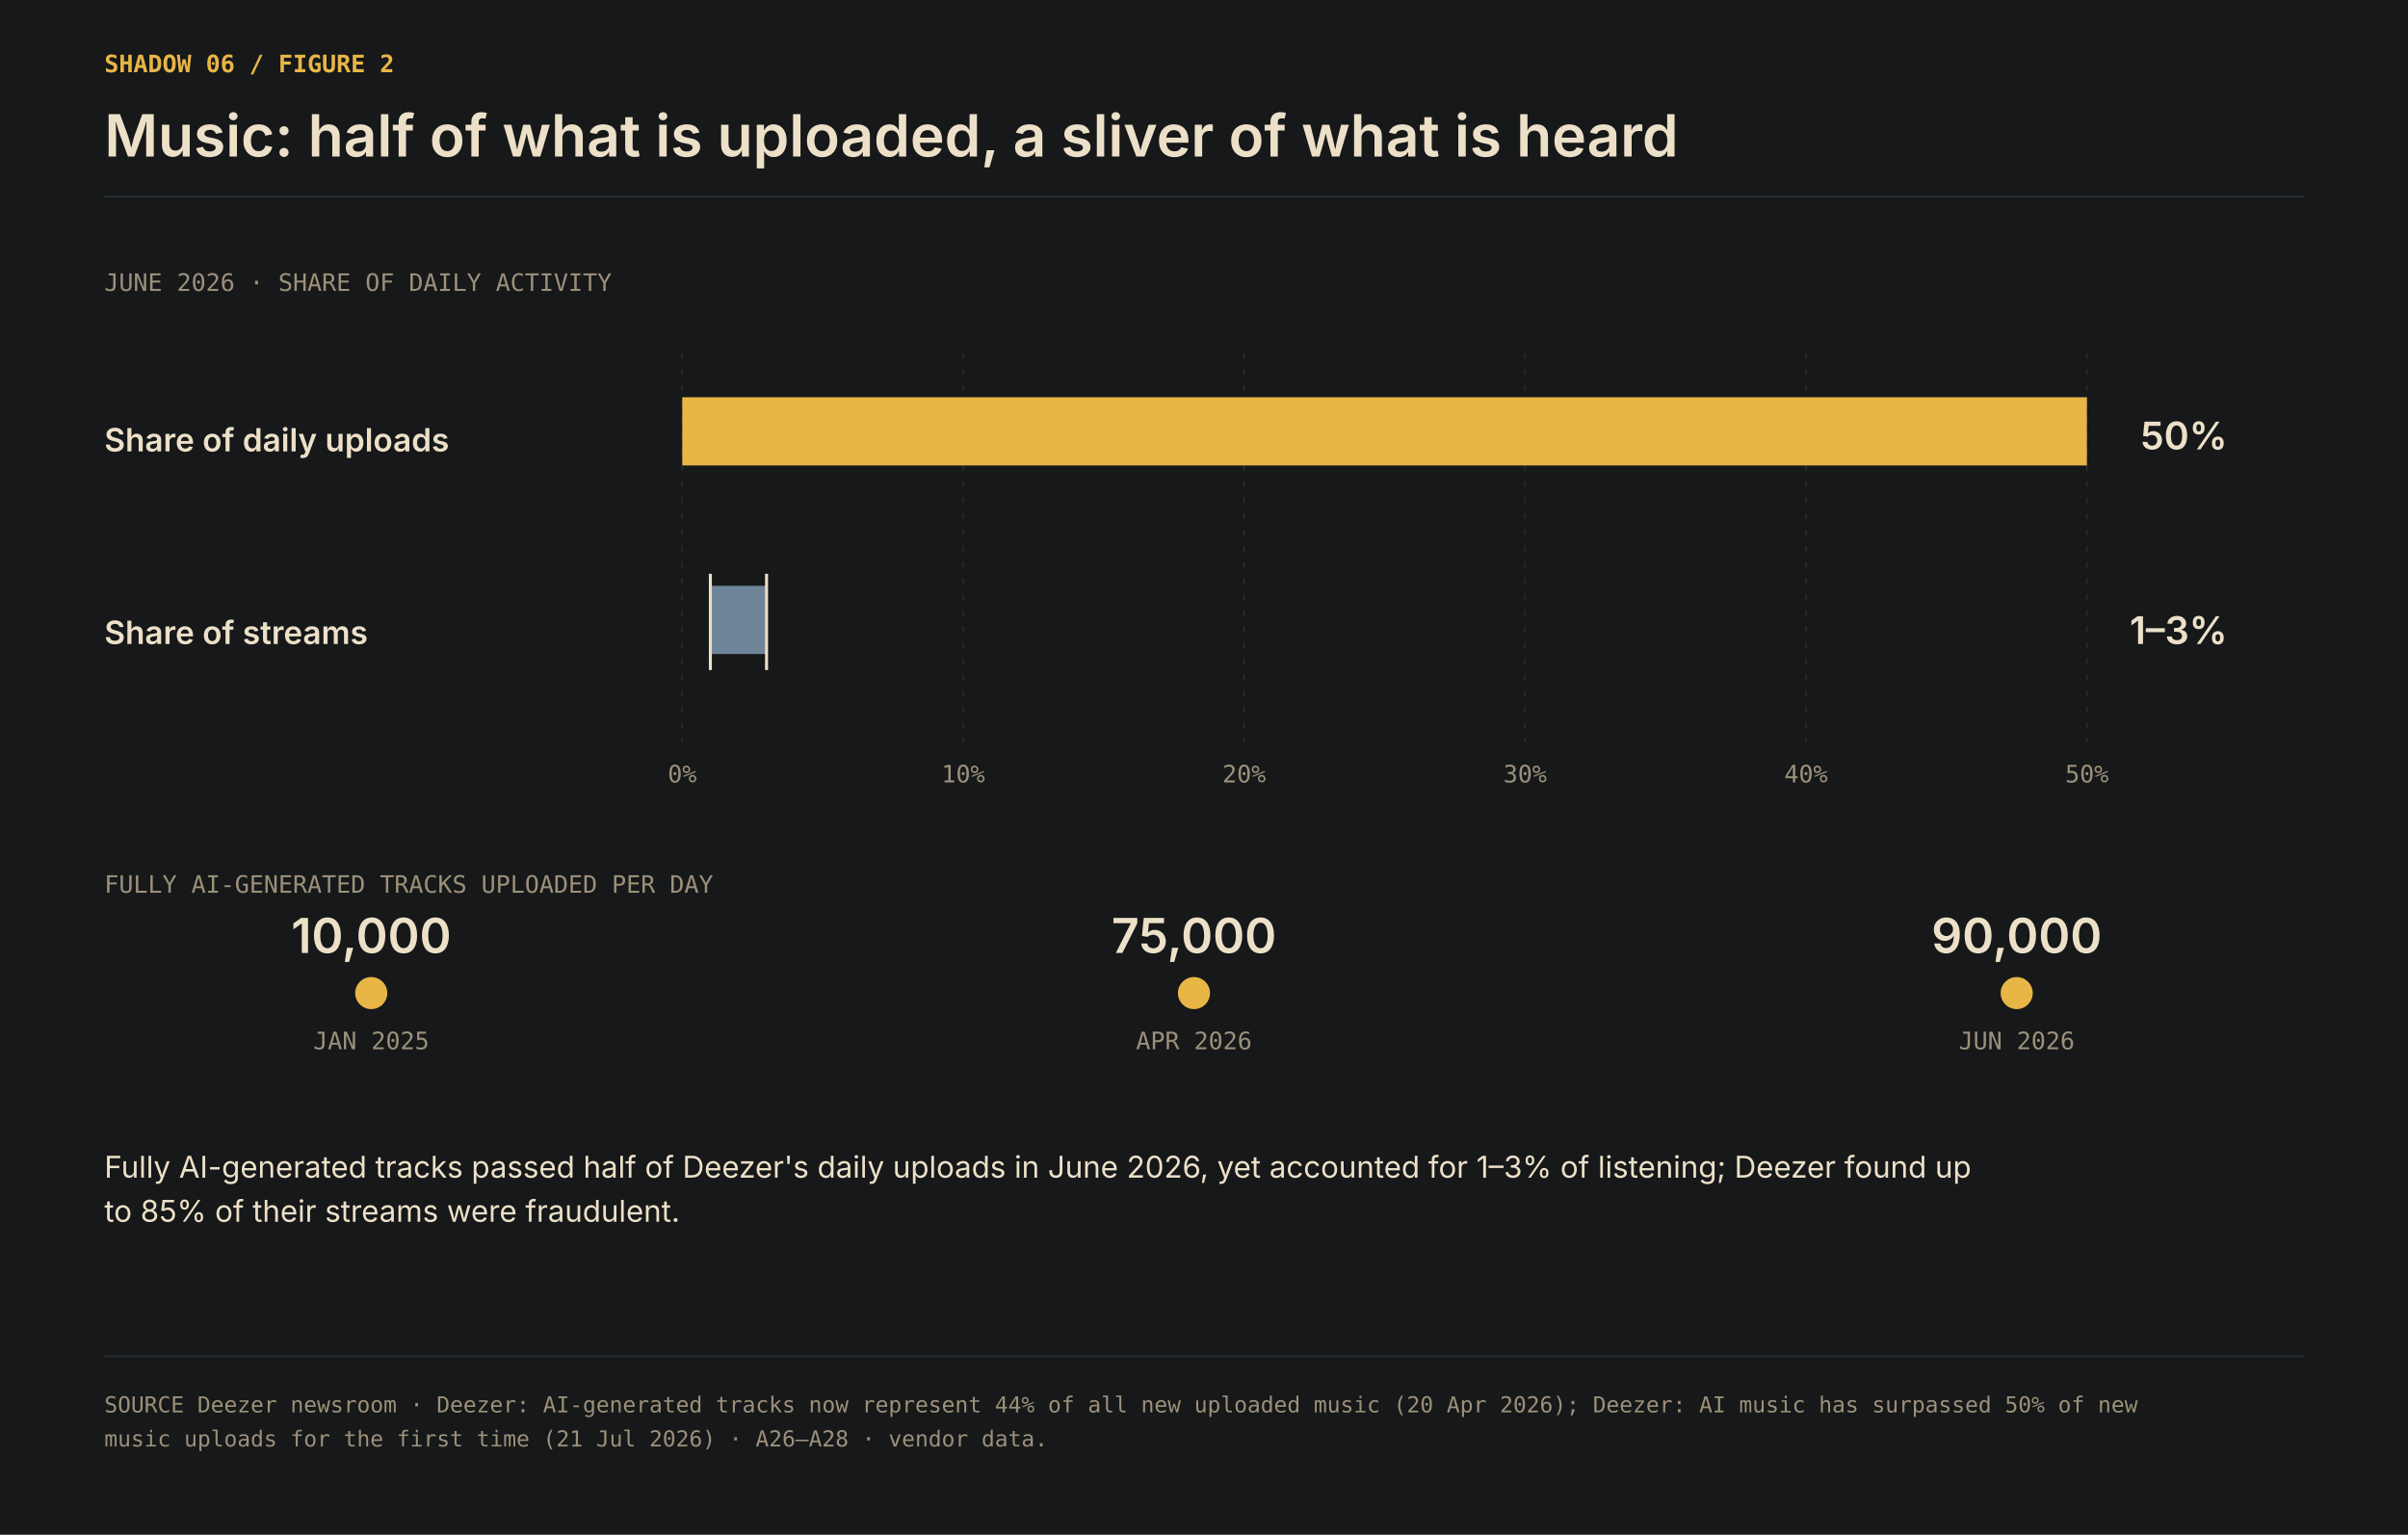
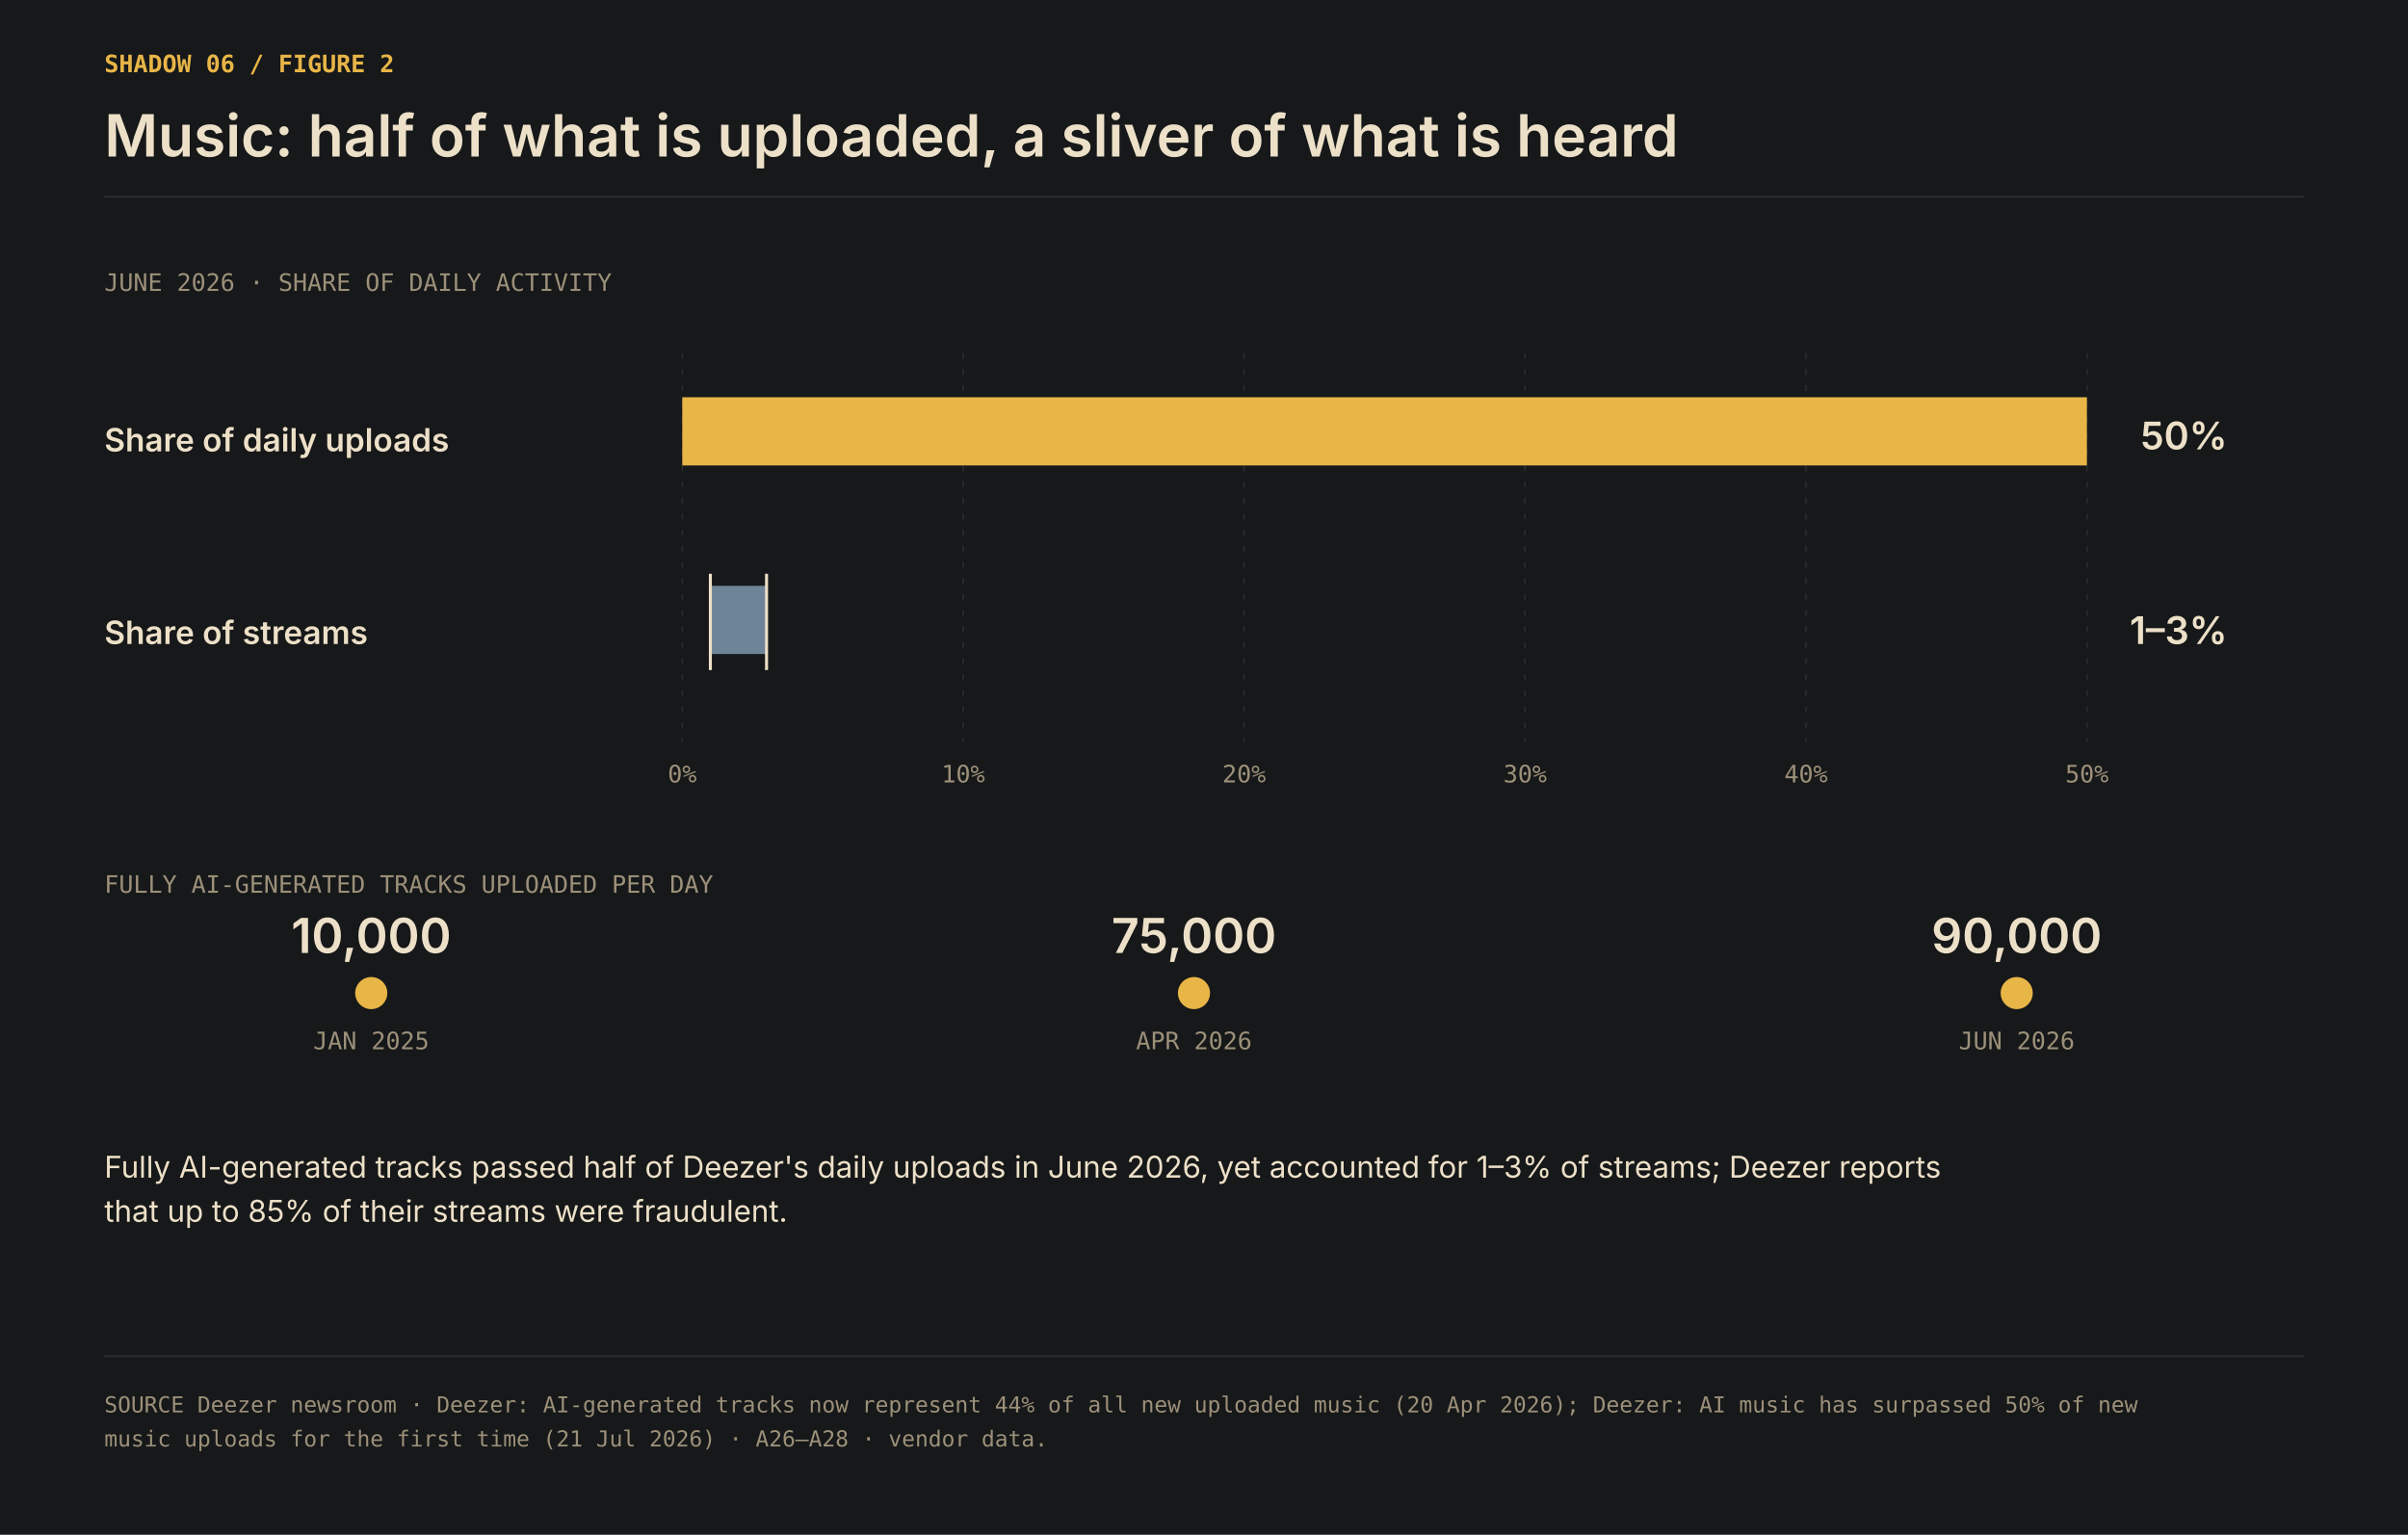
<svg xmlns="http://www.w3.org/2000/svg" width="1200" height="765" viewBox="0 0 1200 765" role="img" aria-labelledby="title desc">
  <rect width="1200" height="765" fill="#161819" />
  <text x="52" y="36" fill="#E8B547" font-family="JetBrains Mono,monospace" font-size="12" font-weight="600" text-anchor="start">SHADOW 06  /  FIGURE 2</text>
  <text x="52" y="78" fill="#EDE0C8" font-family="Inter,Arial,sans-serif" font-size="29" font-weight="600" text-anchor="start">Music: half of what is uploaded, a sliver of what is heard</text>
  <line x1="52" y1="98" x2="1148" y2="98" stroke="#2A2D2F" stroke-width="1" />
  <text x="52" y="145" fill="#9C907A" font-family="JetBrains Mono,monospace" font-size="12" font-weight="400" text-anchor="start">JUNE 2026 · SHARE OF DAILY ACTIVITY</text>
  <line x1="340" y1="176" x2="340" y2="370" stroke="#2A2D2F" stroke-width="0.7" stroke-dasharray="3 5" />
  <text x="340" y="390" fill="#9C907A" font-family="JetBrains Mono,monospace" font-size="12" font-weight="400" text-anchor="middle">0%</text>
  <line x1="480" y1="176" x2="480" y2="370" stroke="#2A2D2F" stroke-width="0.7" stroke-dasharray="3 5" />
  <text x="480" y="390" fill="#9C907A" font-family="JetBrains Mono,monospace" font-size="12" font-weight="400" text-anchor="middle">10%</text>
  <line x1="620" y1="176" x2="620" y2="370" stroke="#2A2D2F" stroke-width="0.7" stroke-dasharray="3 5" />
  <text x="620" y="390" fill="#9C907A" font-family="JetBrains Mono,monospace" font-size="12" font-weight="400" text-anchor="middle">20%</text>
  <line x1="760" y1="176" x2="760" y2="370" stroke="#2A2D2F" stroke-width="0.7" stroke-dasharray="3 5" />
  <text x="760" y="390" fill="#9C907A" font-family="JetBrains Mono,monospace" font-size="12" font-weight="400" text-anchor="middle">30%</text>
  <line x1="900" y1="176" x2="900" y2="370" stroke="#2A2D2F" stroke-width="0.7" stroke-dasharray="3 5" />
  <text x="900" y="390" fill="#9C907A" font-family="JetBrains Mono,monospace" font-size="12" font-weight="400" text-anchor="middle">40%</text>
  <line x1="1040" y1="176" x2="1040" y2="370" stroke="#2A2D2F" stroke-width="0.7" stroke-dasharray="3 5" />
  <text x="1040" y="390" fill="#9C907A" font-family="JetBrains Mono,monospace" font-size="12" font-weight="400" text-anchor="middle">50%</text>
  <text x="52" y="225" fill="#EDE0C8" font-family="Inter,Arial,sans-serif" font-size="16" font-weight="600" text-anchor="start">Share of daily uploads</text>
  <rect x="340" y="198" width="700" height="34" fill="#E8B547" data-row="2" data-field="share_of_daily_uploads_pct" data-value="50" data-x="340" data-scale="14" />
  <text x="1110" y="224" fill="#EDE0C8" font-family="Inter,Arial,sans-serif" font-size="19" font-weight="600" text-anchor="end">50%</text>
  <text x="52" y="321" fill="#EDE0C8" font-family="Inter,Arial,sans-serif" font-size="16" font-weight="600" text-anchor="start">Share of streams</text>
  <rect x="354" y="292" width="28" height="34" fill="#6E8499" data-row="2" data-field="share_of_streams_pct_low" data-value="1" data-x="354" data-scale="14" data-high="3" />
  <line x1="354" y1="286" x2="354" y2="334" stroke="#EDE0C8" stroke-width="1.5" />
  <line x1="382" y1="286" x2="382" y2="334" stroke="#EDE0C8" stroke-width="1.5" data-row="2" data-field="share_of_streams_pct_high" data-value="3" data-x="382" data-scale="14" />
  <text x="1110" y="321" fill="#EDE0C8" font-family="Inter,Arial,sans-serif" font-size="19" font-weight="600" text-anchor="end">1–3%</text>
  <text x="52" y="445" fill="#9C907A" font-family="JetBrains Mono,monospace" font-size="12" font-weight="400" text-anchor="start">FULLY AI-GENERATED TRACKS UPLOADED PER DAY</text>
  <circle cx="185" cy="495" r="8" fill="#E8B547" data-row="0" data-field="ai_tracks_per_day" data-value="10000" data-x="185" data-y="495" />
  <text x="185" y="475" fill="#EDE0C8" font-family="Inter,Arial,sans-serif" font-size="24" font-weight="600" text-anchor="middle">10,000</text>
  <text x="185" y="523" fill="#9C907A" font-family="JetBrains Mono,monospace" font-size="12" font-weight="400" text-anchor="middle">JAN 2025</text>
  <circle cx="595" cy="495" r="8" fill="#E8B547" data-row="1" data-field="ai_tracks_per_day" data-value="75000" data-x="595" data-y="495" />
  <text x="595" y="475" fill="#EDE0C8" font-family="Inter,Arial,sans-serif" font-size="24" font-weight="600" text-anchor="middle">75,000</text>
  <text x="595" y="523" fill="#9C907A" font-family="JetBrains Mono,monospace" font-size="12" font-weight="400" text-anchor="middle">APR 2026</text>
  <circle cx="1005" cy="495" r="8" fill="#E8B547" data-row="2" data-field="ai_tracks_per_day" data-value="90000" data-x="1005" data-y="495" />
  <text x="1005" y="475" fill="#EDE0C8" font-family="Inter,Arial,sans-serif" font-size="24" font-weight="600" text-anchor="middle">90,000</text>
  <text x="1005" y="523" fill="#9C907A" font-family="JetBrains Mono,monospace" font-size="12" font-weight="400" text-anchor="middle">JUN 2026</text>
-   <text x="52" y="587" fill="#EDE0C8" font-family="Inter,Arial,sans-serif" font-size="15" font-weight="400" text-anchor="start">Fully AI-generated tracks passed half of Deezer's daily uploads in June 2026, yet accounted for 1–3% of listening; Deezer found up</text>
-   <text x="52" y="609" fill="#EDE0C8" font-family="Inter,Arial,sans-serif" font-size="15" font-weight="400" text-anchor="start">to 85% of their streams were fraudulent.</text>
+   <text x="52" y="587" fill="#EDE0C8" font-family="Inter,Arial,sans-serif" font-size="15" font-weight="400" text-anchor="start">Fully AI-generated tracks passed half of Deezer's daily uploads in June 2026, yet accounted for 1–3% of streams; Deezer reports</text>
+   <text x="52" y="609" fill="#EDE0C8" font-family="Inter,Arial,sans-serif" font-size="15" font-weight="400" text-anchor="start">that up to 85% of their streams were fraudulent.</text>
  <line x1="52" y1="676" x2="1148" y2="676" stroke="#2A2D2F" stroke-width="1" />
  <text x="52" y="704" fill="#9C907A" font-family="JetBrains Mono,monospace" font-size="11" font-weight="400" text-anchor="start">SOURCE  Deezer newsroom · Deezer: AI-generated tracks now represent 44% of all new uploaded music (20 Apr 2026); Deezer: AI music has surpassed 50% of new</text>
  <text x="52" y="721" fill="#9C907A" font-family="JetBrains Mono,monospace" font-size="11" font-weight="400" text-anchor="start">music uploads for the first time (21 Jul 2026) · A26–A28 · vendor data.</text>
</svg>
